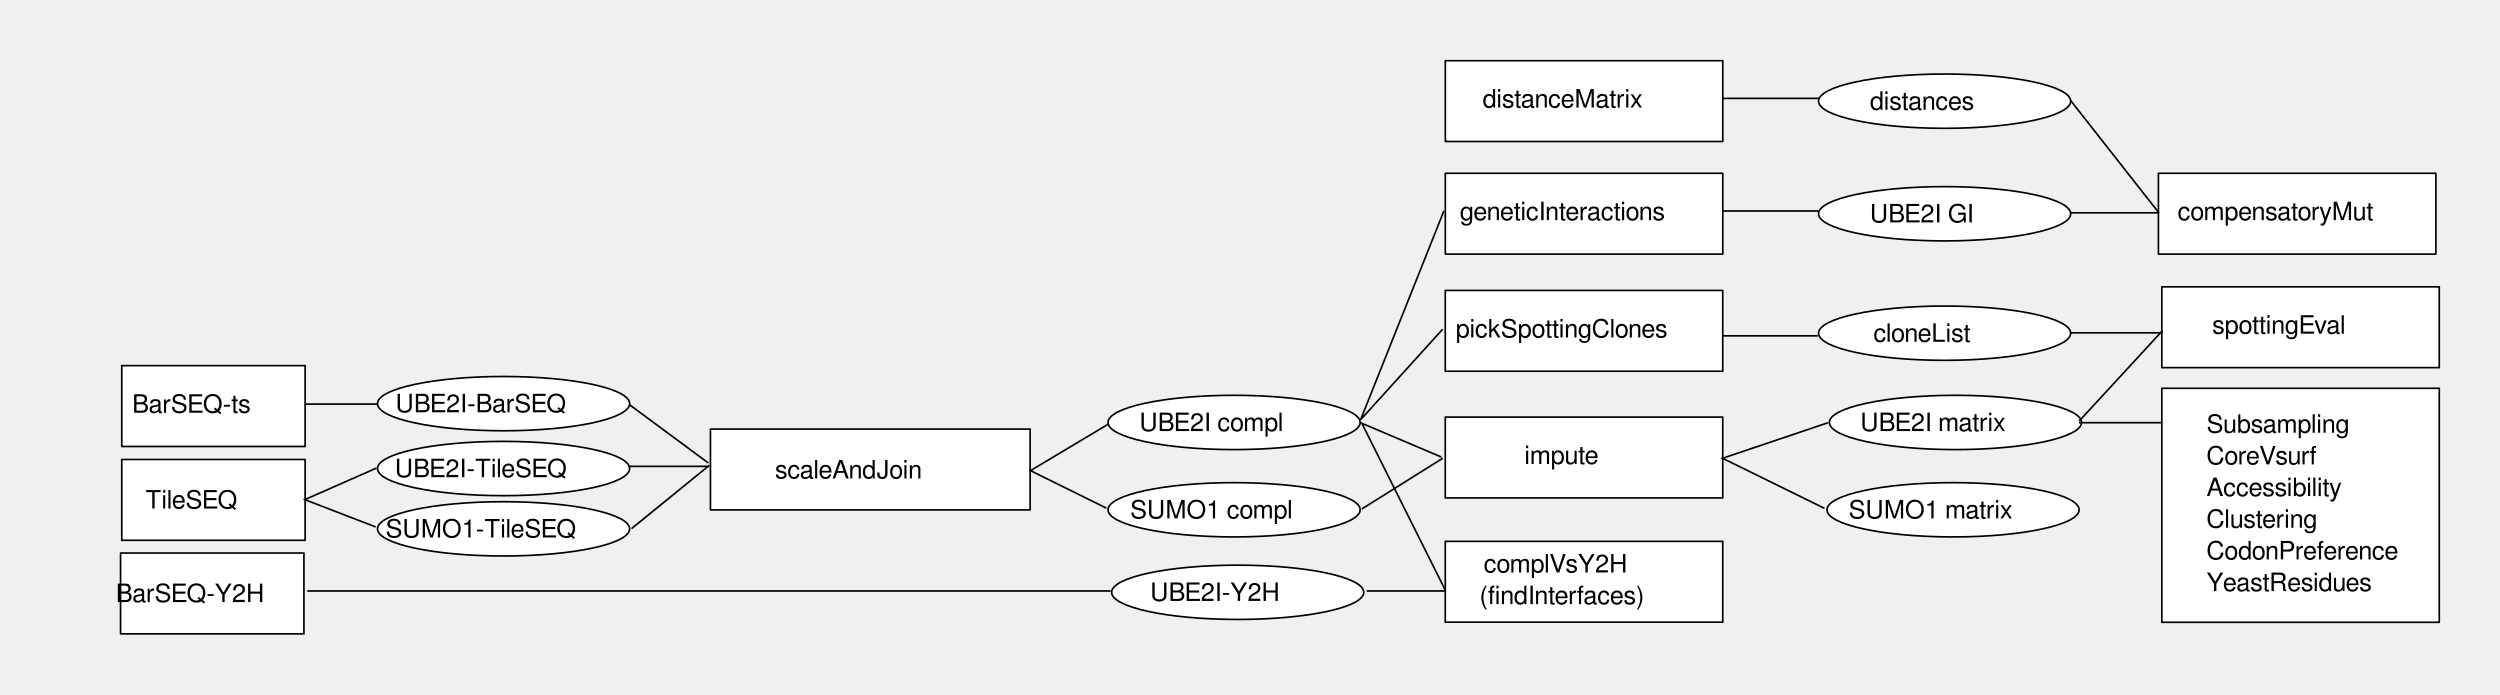
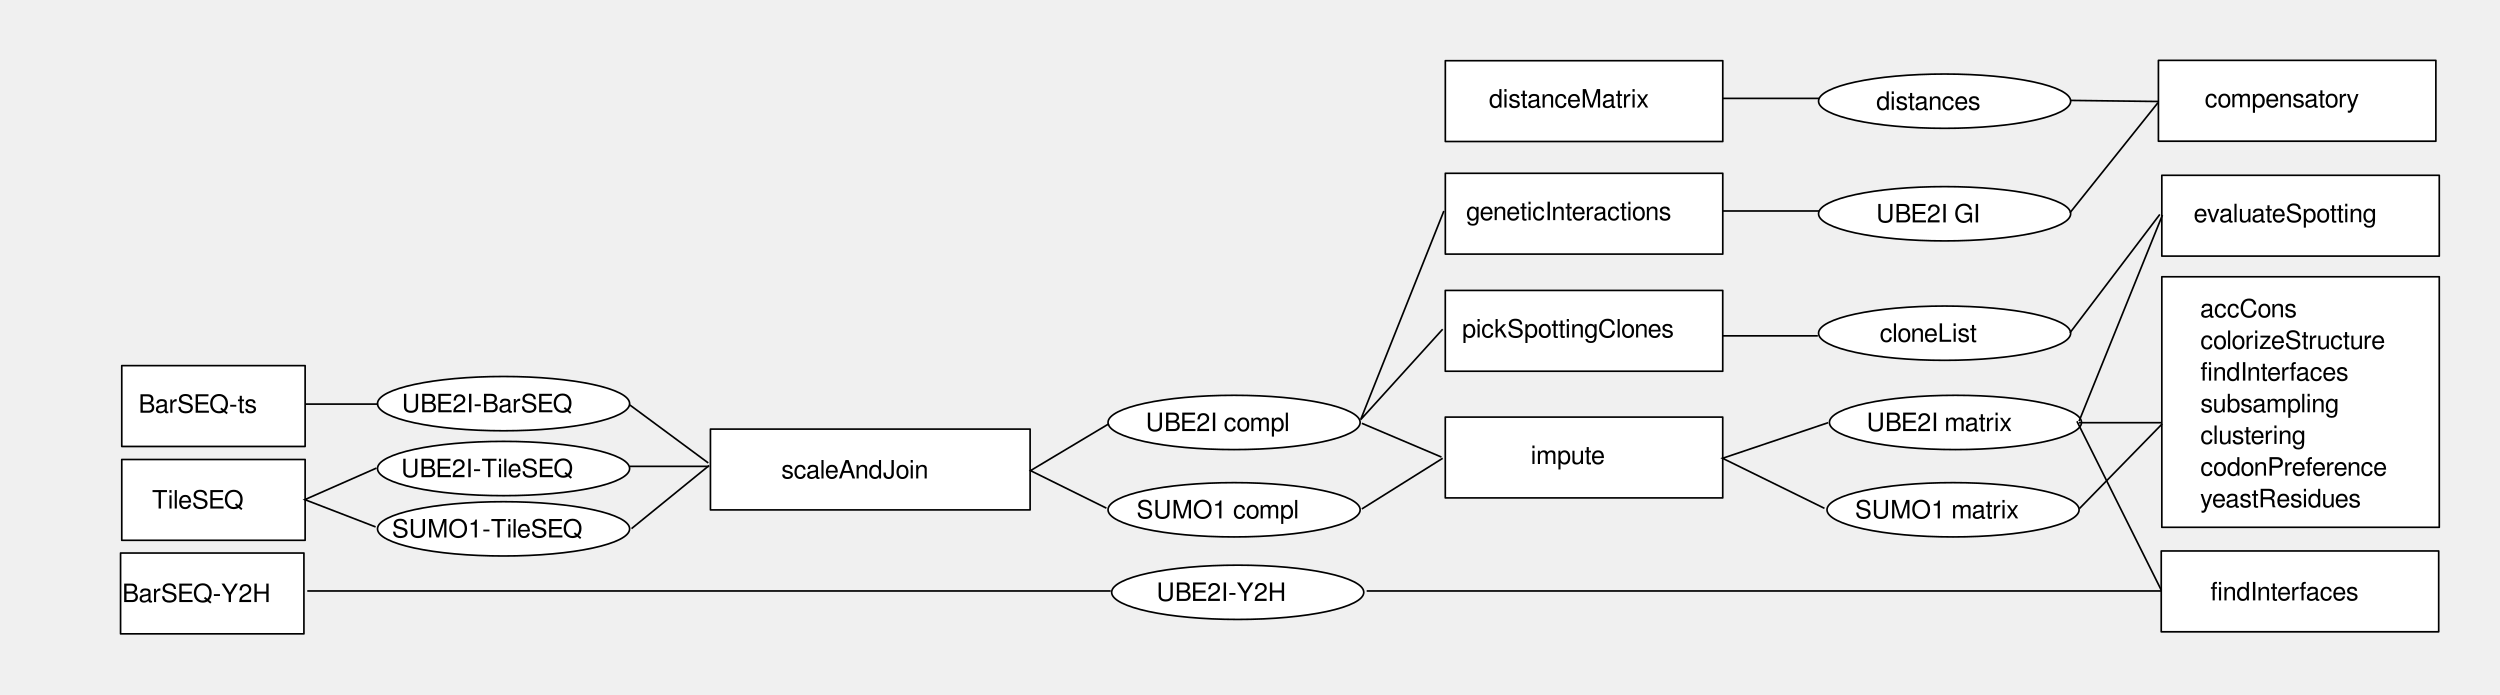
<svg xmlns="http://www.w3.org/2000/svg" version="1.1" id="svg2" viewBox="0 0 1480.279 411.246" height="11.606cm" width="41.777cm">
  <defs id="defs4" />
-   <g transform="translate(21.36614,-246.7161)" id="layer1">
-     <path id="path4335" d="m 14.067,313.386 0,0" style="fill:none;fill-rule:evenodd;stroke:#000000;stroke-width:1px;stroke-linecap:butt;stroke-linejoin:miter;stroke-opacity:1" />
-     <g transform="translate(0,399.4286)" id="g4282">
-       <rect style="opacity:1;fill:#ffffff;fill-opacity:1;stroke:#000000;stroke-width:1;stroke-linecap:round;stroke-linejoin:round;stroke-miterlimit:4;stroke-dasharray:none;stroke-dashoffset:0;stroke-opacity:1" id="rect4152" width="108.571" height="47.857" x="50.714" y="63.791" />
-       <text xml:space="preserve" style="font-style:normal;font-variant:normal;font-weight:normal;font-stretch:normal;font-size:15px;line-height:125%;font-family:FreeSans;-inkscape-font-specification:'FreeSans, Normal';text-align:center;letter-spacing:0px;word-spacing:0px;writing-mode:lr-tb;text-anchor:middle;fill:#000000;fill-opacity:1;stroke:none;stroke-width:1px;stroke-linecap:butt;stroke-linejoin:miter;stroke-opacity:1" x="105.037" y="91.687" id="text4136">
-         <tspan x="105.037" y="91.687" id="tspan4148">BarSEQ-ts</tspan>
-       </text>
-     </g>
-     <g transform="translate(0,381.4286)" id="g4293">
-       <rect y="137.362" x="50.714" height="47.857" width="108.571" id="rect4160" style="opacity:1;fill:#ffffff;fill-opacity:1;stroke:#000000;stroke-width:1;stroke-linecap:round;stroke-linejoin:round;stroke-miterlimit:4;stroke-dasharray:none;stroke-dashoffset:0;stroke-opacity:1" />
-       <text xml:space="preserve" style="font-style:normal;font-variant:normal;font-weight:normal;font-stretch:normal;font-size:15px;line-height:125%;font-family:FreeSans;-inkscape-font-specification:'FreeSans, Normal';text-align:center;letter-spacing:0px;word-spacing:0px;writing-mode:lr-tb;text-anchor:middle;fill:#000000;fill-opacity:1;stroke:none;stroke-width:1px;stroke-linecap:butt;stroke-linejoin:miter;stroke-opacity:1" x="105.069" y="166.406" id="text4140">
-         <tspan x="105.069" y="166.406" id="tspan4150">TileSEQ</tspan>
-       </text>
-     </g>
-     <g transform="translate(0,365.4286)" id="g4299">
-       <rect style="opacity:1;fill:#ffffff;fill-opacity:1;stroke:#000000;stroke-width:1;stroke-linecap:round;stroke-linejoin:round;stroke-miterlimit:4;stroke-dasharray:none;stroke-dashoffset:0;stroke-opacity:1" id="rect4162" width="108.571" height="47.857" x="50" y="208.743" />
-       <text xml:space="preserve" style="font-style:normal;font-variant:normal;font-weight:normal;font-stretch:normal;font-size:15px;line-height:125%;font-family:FreeSans;-inkscape-font-specification:'FreeSans, Normal';text-align:center;letter-spacing:0px;word-spacing:0px;writing-mode:lr-tb;text-anchor:middle;fill:#000000;fill-opacity:1;stroke:none;stroke-width:1px;stroke-linecap:butt;stroke-linejoin:miter;stroke-opacity:1" x="104.283" y="237.787" id="text4144">
-         <tspan id="tspan4217" x="104.283" y="237.787">BarSEQ-Y2H</tspan>
-       </text>
-     </g>
-     <g transform="translate(17.14286,364.1429)" id="g4320">
-       <rect style="opacity:1;fill:#ffffff;fill-opacity:1;stroke:#000000;stroke-width:1;stroke-linecap:round;stroke-linejoin:round;stroke-miterlimit:4;stroke-dasharray:none;stroke-dashoffset:0;stroke-opacity:1" id="rect4189" width="189.286" height="47.857" x="382.143" y="136.648" />
-       <text id="text4183" y="165.871" x="476.982" style="font-style:normal;font-variant:normal;font-weight:normal;font-stretch:normal;font-size:15px;line-height:125%;font-family:FreeSans;-inkscape-font-specification:'FreeSans, Normal';text-align:center;letter-spacing:0px;word-spacing:0px;writing-mode:lr-tb;text-anchor:middle;fill:#000000;fill-opacity:1;stroke:none;stroke-width:1px;stroke-linecap:butt;stroke-linejoin:miter;stroke-opacity:1" xml:space="preserve">
-         <tspan id="tspan4269" y="165.871" x="476.982">scaleAndJoin</tspan>
-       </text>
-     </g>
-     <g transform="translate(0,399.4286)" id="g4288">
-       <ellipse style="opacity:1;fill:#ffffff;fill-opacity:1;stroke:#000000;stroke-width:1;stroke-linecap:round;stroke-linejoin:round;stroke-miterlimit:4;stroke-dasharray:none;stroke-dashoffset:0;stroke-opacity:1" id="path4197" cx="276.786" cy="86.291" rx="74.643" ry="16.071" />
-       <text xml:space="preserve" style="font-style:normal;font-variant:normal;font-weight:normal;font-stretch:normal;font-size:15px;line-height:125%;font-family:FreeSans;-inkscape-font-specification:'FreeSans, Normal';text-align:center;letter-spacing:0px;word-spacing:0px;writing-mode:lr-tb;text-anchor:middle;fill:#000000;fill-opacity:1;stroke:none;stroke-width:1px;stroke-linecap:butt;stroke-linejoin:miter;stroke-opacity:1" x="276.48" y="91.406" id="text4193">
-         <tspan id="tspan4195" x="276.48" y="91.406">UBE2I-BarSEQ</tspan>
-       </text>
-     </g>
-     <g transform="translate(0,381.4286)" id="g4315">
-       <ellipse style="opacity:1;fill:#ffffff;fill-opacity:1;stroke:#000000;stroke-width:1;stroke-linecap:round;stroke-linejoin:round;stroke-miterlimit:4;stroke-dasharray:none;stroke-dashoffset:0;stroke-opacity:1" id="ellipse4209" cx="276.786" cy="178.434" rx="74.643" ry="16.071" />
-       <text xml:space="preserve" style="font-style:normal;font-variant:normal;font-weight:normal;font-stretch:normal;font-size:15px;line-height:125%;font-family:FreeSans;-inkscape-font-specification:'FreeSans, Normal';text-align:center;letter-spacing:0px;word-spacing:0px;writing-mode:lr-tb;text-anchor:middle;fill:#000000;fill-opacity:1;stroke:none;stroke-width:1px;stroke-linecap:butt;stroke-linejoin:miter;stroke-opacity:1" x="276.48" y="183.549" id="text4205">
-         <tspan id="tspan4207" x="276.48" y="183.549">SUMO1-TileSEQ</tspan>
-       </text>
-     </g>
-     <g transform="translate(0,381.4286)" id="g4310">
-       <ellipse ry="16.071" rx="74.643" cy="142.719" cx="276.786" id="ellipse4203" style="opacity:1;fill:#ffffff;fill-opacity:1;stroke:#000000;stroke-width:1;stroke-linecap:round;stroke-linejoin:round;stroke-miterlimit:4;stroke-dasharray:none;stroke-dashoffset:0;stroke-opacity:1" />
-       <text id="text4199" y="147.834" x="276.48" style="font-style:normal;font-variant:normal;font-weight:normal;font-stretch:normal;font-size:15px;line-height:125%;font-family:FreeSans;-inkscape-font-specification:'FreeSans, Normal';text-align:center;letter-spacing:0px;word-spacing:0px;writing-mode:lr-tb;text-anchor:middle;fill:#000000;fill-opacity:1;stroke:none;stroke-width:1px;stroke-linecap:butt;stroke-linejoin:miter;stroke-opacity:1" xml:space="preserve">
-         <tspan y="147.834" x="276.48" id="tspan4201">UBE2I-TileSEQ</tspan>
-       </text>
-     </g>
-     <g transform="translate(79.71284,102.8571)" id="g4431">
-       <rect y="315.833" x="754.695" height="47.857" width="164.286" id="rect4380" style="opacity:1;fill:#ffffff;fill-opacity:1;stroke:#000000;stroke-width:1;stroke-linecap:round;stroke-linejoin:round;stroke-miterlimit:4;stroke-dasharray:none;stroke-dashoffset:0;stroke-opacity:1" />
-       <text xml:space="preserve" style="font-style:normal;font-variant:normal;font-weight:normal;font-stretch:normal;font-size:15px;line-height:125%;font-family:FreeSans;-inkscape-font-specification:'FreeSans, Normal';text-align:center;letter-spacing:0px;word-spacing:0px;writing-mode:lr-tb;text-anchor:middle;fill:#000000;fill-opacity:1;stroke:none;stroke-width:1px;stroke-linecap:butt;stroke-linejoin:miter;stroke-opacity:1" x="836.637" y="343.685" id="text4382">
-         <tspan id="tspan4386" x="836.637" y="343.685">pickSpottingClones</tspan>
-       </text>
-     </g>
-     <g transform="translate(79.71284,102.8571)" id="g4437">
-       <rect style="opacity:1;fill:#ffffff;fill-opacity:1;stroke:#000000;stroke-width:1;stroke-linecap:round;stroke-linejoin:round;stroke-miterlimit:4;stroke-dasharray:none;stroke-dashoffset:0;stroke-opacity:1" id="rect4388" width="164.286" height="47.857" x="754.695" y="390.833" />
-       <text id="text4390" y="418.595" x="836.57" style="font-style:normal;font-variant:normal;font-weight:normal;font-stretch:normal;font-size:15px;line-height:125%;font-family:FreeSans;-inkscape-font-specification:'FreeSans, Normal';text-align:center;letter-spacing:0px;word-spacing:0px;writing-mode:lr-tb;text-anchor:middle;fill:#000000;fill-opacity:1;stroke:none;stroke-width:1px;stroke-linecap:butt;stroke-linejoin:miter;stroke-opacity:1" xml:space="preserve">
-         <tspan y="418.595" x="836.57" id="tspan4394">impute</tspan>
-       </text>
-     </g>
-     <g transform="translate(79.71284,102.8571)" id="g4442">
-       <rect y="464.405" x="754.695" height="47.857" width="164.286" id="rect4398" style="opacity:1;fill:#ffffff;fill-opacity:1;stroke:#000000;stroke-width:1;stroke-linecap:round;stroke-linejoin:round;stroke-miterlimit:4;stroke-dasharray:none;stroke-dashoffset:0;stroke-opacity:1" />
-       <text xml:space="preserve" style="font-style:normal;font-variant:normal;font-weight:normal;font-stretch:normal;font-size:15px;line-height:125%;font-family:FreeSans;-inkscape-font-specification:'FreeSans, Normal';text-align:center;letter-spacing:0px;word-spacing:0px;writing-mode:lr-tb;text-anchor:middle;fill:#000000;fill-opacity:1;stroke:none;stroke-width:1px;stroke-linecap:butt;stroke-linejoin:miter;stroke-opacity:1" x="836.876" y="482.836" id="text4400">
-         <tspan id="tspan4402" x="836.876" y="482.836">complVsY2H</tspan>
-         <tspan id="tspan4404" x="836.876" y="501.586">(findInterfaces)</tspan>
-       </text>
-     </g>
-     <g transform="translate(432.57,354.1429)" id="g4347">
-       <ellipse style="opacity:1;fill:#ffffff;fill-opacity:1;stroke:#000000;stroke-width:1;stroke-linecap:round;stroke-linejoin:round;stroke-miterlimit:4;stroke-dasharray:none;stroke-dashoffset:0;stroke-opacity:1" id="ellipse4349" cx="276.786" cy="142.719" rx="74.643" ry="16.071" />
-       <text xml:space="preserve" style="font-style:normal;font-variant:normal;font-weight:normal;font-stretch:normal;font-size:15px;line-height:125%;font-family:FreeSans;-inkscape-font-specification:'FreeSans, Normal';text-align:center;letter-spacing:0px;word-spacing:0px;writing-mode:lr-tb;text-anchor:middle;fill:#000000;fill-opacity:1;stroke:none;stroke-width:1px;stroke-linecap:butt;stroke-linejoin:miter;stroke-opacity:1" x="276.48" y="147.834" id="text4351">
-         <tspan id="tspan4353" x="276.48" y="147.834">UBE2I compl</tspan>
-       </text>
-     </g>
-     <g transform="translate(432.57,370.1429)" id="g4339">
-       <ellipse ry="16.071" rx="74.643" cy="178.434" cx="276.786" id="ellipse4341" style="opacity:1;fill:#ffffff;fill-opacity:1;stroke:#000000;stroke-width:1;stroke-linecap:round;stroke-linejoin:round;stroke-miterlimit:4;stroke-dasharray:none;stroke-dashoffset:0;stroke-opacity:1" />
-       <text id="text4343" y="183.549" x="276.48" style="font-style:normal;font-variant:normal;font-weight:normal;font-stretch:normal;font-size:15px;line-height:125%;font-family:FreeSans;-inkscape-font-specification:'FreeSans, Normal';text-align:center;letter-spacing:0px;word-spacing:0px;writing-mode:lr-tb;text-anchor:middle;fill:#000000;fill-opacity:1;stroke:none;stroke-width:1px;stroke-linecap:butt;stroke-linejoin:miter;stroke-opacity:1" xml:space="preserve">
-         <tspan y="183.549" x="276.48" id="tspan4345">SUMO1 compl</tspan>
-       </text>
-     </g>
-     <g transform="translate(434.7128,365.4286)" id="g4305">
-       <ellipse ry="16.071" rx="74.643" cy="232.005" cx="276.786" id="ellipse4215" style="opacity:1;fill:#ffffff;fill-opacity:1;stroke:#000000;stroke-width:1;stroke-linecap:round;stroke-linejoin:round;stroke-miterlimit:4;stroke-dasharray:none;stroke-dashoffset:0;stroke-opacity:1" />
-       <text id="text4211" y="237.12" x="276.48" style="font-style:normal;font-variant:normal;font-weight:normal;font-stretch:normal;font-size:15px;line-height:125%;font-family:FreeSans;-inkscape-font-specification:'FreeSans, Normal';text-align:center;letter-spacing:0px;word-spacing:0px;writing-mode:lr-tb;text-anchor:middle;fill:#000000;fill-opacity:1;stroke:none;stroke-width:1px;stroke-linecap:butt;stroke-linejoin:miter;stroke-opacity:1" xml:space="preserve">
-         <tspan y="237.12" x="276.48" id="tspan4213">UBE2I-Y2H</tspan>
-       </text>
-     </g>
-     <g id="g4458" transform="translate(853.2843,301.2857)">
-       <ellipse ry="16.071" rx="74.643" cy="142.719" cx="276.786" id="ellipse4460" style="opacity:1;fill:#ffffff;fill-opacity:1;stroke:#000000;stroke-width:1;stroke-linecap:round;stroke-linejoin:round;stroke-miterlimit:4;stroke-dasharray:none;stroke-dashoffset:0;stroke-opacity:1" />
-       <text id="text4462" y="147.834" x="276.48" style="font-style:normal;font-variant:normal;font-weight:normal;font-stretch:normal;font-size:15px;line-height:125%;font-family:FreeSans;-inkscape-font-specification:'FreeSans, Normal';text-align:center;letter-spacing:0px;word-spacing:0px;writing-mode:lr-tb;text-anchor:middle;fill:#000000;fill-opacity:1;stroke:none;stroke-width:1px;stroke-linecap:butt;stroke-linejoin:miter;stroke-opacity:1" xml:space="preserve">
-         <tspan y="147.834" x="276.48" id="tspan4464">cloneList</tspan>
-       </text>
-     </g>
-     <g transform="translate(503.9986,100.7143)" id="g4466">
-       <rect style="opacity:1;fill:#ffffff;fill-opacity:1;stroke:#000000;stroke-width:1;stroke-linecap:round;stroke-linejoin:round;stroke-miterlimit:4;stroke-dasharray:none;stroke-dashoffset:0;stroke-opacity:1" id="rect4468" width="164.286" height="47.857" x="754.695" y="315.833" />
-       <text id="text4470" y="343.595" x="837.115" style="font-style:normal;font-variant:normal;font-weight:normal;font-stretch:normal;font-size:15px;line-height:125%;font-family:FreeSans;-inkscape-font-specification:'FreeSans, Normal';text-align:center;letter-spacing:0px;word-spacing:0px;writing-mode:lr-tb;text-anchor:middle;fill:#000000;fill-opacity:1;stroke:none;stroke-width:1px;stroke-linecap:butt;stroke-linejoin:miter;stroke-opacity:1" xml:space="preserve">
-         <tspan y="343.595" x="837.115" id="tspan4474">spottingEval</tspan>
-       </text>
-     </g>
-     <g id="g4478" transform="translate(859.7128,354.1429)">
-       <ellipse ry="16.071" rx="74.643" cy="142.719" cx="276.786" id="ellipse4480" style="opacity:1;fill:#ffffff;fill-opacity:1;stroke:#000000;stroke-width:1;stroke-linecap:round;stroke-linejoin:round;stroke-miterlimit:4;stroke-dasharray:none;stroke-dashoffset:0;stroke-opacity:1" />
-       <text id="text4482" y="147.834" x="276.48" style="font-style:normal;font-variant:normal;font-weight:normal;font-stretch:normal;font-size:15px;line-height:125%;font-family:FreeSans;-inkscape-font-specification:'FreeSans, Normal';text-align:center;letter-spacing:0px;word-spacing:0px;writing-mode:lr-tb;text-anchor:middle;fill:#000000;fill-opacity:1;stroke:none;stroke-width:1px;stroke-linecap:butt;stroke-linejoin:miter;stroke-opacity:1" xml:space="preserve">
-         <tspan y="147.834" x="276.48" id="tspan4484">UBE2I matrix</tspan>
-       </text>
-     </g>
-     <g id="g4486" transform="translate(858.2843,370.1429)">
-       <ellipse style="opacity:1;fill:#ffffff;fill-opacity:1;stroke:#000000;stroke-width:1;stroke-linecap:round;stroke-linejoin:round;stroke-miterlimit:4;stroke-dasharray:none;stroke-dashoffset:0;stroke-opacity:1" id="ellipse4488" cx="276.786" cy="178.434" rx="74.643" ry="16.071" />
-       <text xml:space="preserve" style="font-style:normal;font-variant:normal;font-weight:normal;font-stretch:normal;font-size:15px;line-height:125%;font-family:FreeSans;-inkscape-font-specification:'FreeSans, Normal';text-align:center;letter-spacing:0px;word-spacing:0px;writing-mode:lr-tb;text-anchor:middle;fill:#000000;fill-opacity:1;stroke:none;stroke-width:1px;stroke-linecap:butt;stroke-linejoin:miter;stroke-opacity:1" x="276.48" y="183.549" id="text4490">
-         <tspan id="tspan4492" x="276.48" y="183.549">SUMO1 matrix</tspan>
-       </text>
-     </g>
-     <g id="g4494" transform="translate(79.73448,33.48583)">
-       <rect y="315.833" x="754.695" height="47.857" width="164.286" id="rect4496" style="opacity:1;fill:#ffffff;fill-opacity:1;stroke:#000000;stroke-width:1;stroke-linecap:round;stroke-linejoin:round;stroke-miterlimit:4;stroke-dasharray:none;stroke-dashoffset:0;stroke-opacity:1" />
-       <text xml:space="preserve" style="font-style:normal;font-variant:normal;font-weight:normal;font-stretch:normal;font-size:15px;line-height:125%;font-family:FreeSans;-inkscape-font-specification:'FreeSans, Normal';text-align:center;letter-spacing:0px;word-spacing:0px;writing-mode:lr-tb;text-anchor:middle;fill:#000000;fill-opacity:1;stroke:none;stroke-width:1px;stroke-linecap:butt;stroke-linejoin:miter;stroke-opacity:1" x="837.115" y="343.595" id="text4498">
-         <tspan id="tspan4500" x="837.115" y="343.595">geneticInteractions</tspan>
-       </text>
-     </g>
-     <g transform="translate(503.9986,160.7984)" id="g4502">
-       <rect style="opacity:1;fill:#ffffff;fill-opacity:1;stroke:#000000;stroke-width:1;stroke-linecap:round;stroke-linejoin:round;stroke-miterlimit:4;stroke-dasharray:none;stroke-dashoffset:0;stroke-opacity:1" id="rect4504" width="164.286" height="138.571" x="754.695" y="315.833" />
-       <text id="text4506" y="342.167" x="781.165" style="font-style:normal;font-variant:normal;font-weight:normal;font-stretch:normal;font-size:15px;line-height:125%;font-family:FreeSans;-inkscape-font-specification:'FreeSans, Normal';text-align:center;letter-spacing:0px;word-spacing:0px;writing-mode:lr-tb;text-anchor:middle;fill:#000000;fill-opacity:1;stroke:none;stroke-width:1px;stroke-linecap:butt;stroke-linejoin:miter;stroke-opacity:1" xml:space="preserve">
-         <tspan style="text-align:start;text-anchor:start" y="342.167" x="781.165" id="tspan4508">Subsampling</tspan>
-         <tspan id="tspan4510" style="text-align:start;text-anchor:start" y="360.917" x="781.165">CoreVsurf</tspan>
-         <tspan id="tspan4512" style="text-align:start;text-anchor:start" y="379.667" x="781.165">Accessibility</tspan>
-         <tspan id="tspan4514" style="text-align:start;text-anchor:start" y="398.417" x="781.165">Clustering</tspan>
-         <tspan id="tspan4516" style="text-align:start;text-anchor:start" y="417.167" x="781.165">CodonPreference</tspan>
-         <tspan id="tspan4518" style="text-align:start;text-anchor:start" y="435.917" x="781.165">YeastResidues</tspan>
-       </text>
-     </g>
-     <g transform="translate(853.2843,230.575)" id="g4241">
-       <ellipse style="opacity:1;fill:#ffffff;fill-opacity:1;stroke:#000000;stroke-width:1;stroke-linecap:round;stroke-linejoin:round;stroke-miterlimit:4;stroke-dasharray:none;stroke-dashoffset:0;stroke-opacity:1" id="ellipse4243" cx="276.786" cy="142.719" rx="74.643" ry="16.071" />
-       <text xml:space="preserve" style="font-style:normal;font-variant:normal;font-weight:normal;font-stretch:normal;font-size:15px;line-height:125%;font-family:FreeSans;-inkscape-font-specification:'FreeSans, Normal';text-align:center;letter-spacing:0px;word-spacing:0px;writing-mode:lr-tb;text-anchor:middle;fill:#000000;fill-opacity:1;stroke:none;stroke-width:1px;stroke-linecap:butt;stroke-linejoin:miter;stroke-opacity:1" x="276.48" y="147.834" id="text4245">
-         <tspan id="tspan4247" x="276.48" y="147.834">UBE2I GI</tspan>
-       </text>
-     </g>
-     <g transform="translate(501.9782,33.48583)" id="g4249">
-       <rect style="opacity:1;fill:#ffffff;fill-opacity:1;stroke:#000000;stroke-width:1;stroke-linecap:round;stroke-linejoin:round;stroke-miterlimit:4;stroke-dasharray:none;stroke-dashoffset:0;stroke-opacity:1" id="rect4251" width="164.286" height="47.857" x="754.695" y="315.833" />
-       <text id="text4253" y="343.595" x="837.115" style="font-style:normal;font-variant:normal;font-weight:normal;font-stretch:normal;font-size:15px;line-height:125%;font-family:FreeSans;-inkscape-font-specification:'FreeSans, Normal';text-align:center;letter-spacing:0px;word-spacing:0px;writing-mode:lr-tb;text-anchor:middle;fill:#000000;fill-opacity:1;stroke:none;stroke-width:1px;stroke-linecap:butt;stroke-linejoin:miter;stroke-opacity:1" xml:space="preserve">
-         <tspan y="343.595" x="837.115" id="tspan4255">compensatoryMut</tspan>
-       </text>
-     </g>
-     <path id="path4257" d="m 159.604,485.993 42.931,0" style="fill:none;fill-rule:evenodd;stroke:#000000;stroke-width:1px;stroke-linecap:butt;stroke-linejoin:miter;stroke-opacity:1" />
-     <path id="path4259" d="m 201.525,523.874 -42.426,18.688 41.921,16.162" style="fill:none;fill-rule:evenodd;stroke:#000000;stroke-width:1px;stroke-linecap:butt;stroke-linejoin:miter;stroke-opacity:1" />
-     <path id="path4265" d="m 352.543,559.734 45.962,-37.376" style="fill:none;fill-rule:evenodd;stroke:#000000;stroke-width:1px;stroke-linecap:butt;stroke-linejoin:miter;stroke-opacity:1" />
-     <path id="path4267" d="m 635.267,497.61 -46.467,27.779 44.952,22.223" style="fill:none;fill-rule:evenodd;stroke:#000000;stroke-width:1px;stroke-linecap:butt;stroke-linejoin:miter;stroke-opacity:1" />
-     <path id="path4271" d="m 351.533,486.498 46.467,34.345" style="fill:none;fill-rule:evenodd;stroke:#000000;stroke-width:1px;stroke-linecap:butt;stroke-linejoin:miter;stroke-opacity:1" />
-     <path id="path4273" d="m 351.533,522.864 46.972,0" style="fill:none;fill-rule:evenodd;stroke:#000000;stroke-width:1px;stroke-linecap:butt;stroke-linejoin:miter;stroke-opacity:1" />
-     <path id="path4275" d="m 787.857,596.648 46.429,0" style="fill:none;fill-rule:evenodd;stroke:#000000;stroke-width:1px;stroke-linecap:butt;stroke-linejoin:miter;stroke-opacity:1" />
-     <path id="path4277" d="M 834.286,595.934 785,497.362 l 47.143,20" style="fill:none;fill-rule:evenodd;stroke:#000000;stroke-width:1px;stroke-linecap:butt;stroke-linejoin:miter;stroke-opacity:1" />
-     <path id="path4279" d="m 785,548.076 47.857,-30" style="fill:none;fill-rule:evenodd;stroke:#000000;stroke-width:1px;stroke-linecap:butt;stroke-linejoin:miter;stroke-opacity:1" />
-     <path id="path4281" d="m 832.857,441.648 -48.571,53.571 49.286,-123.571" style="fill:none;fill-rule:evenodd;stroke:#000000;stroke-width:1px;stroke-linecap:butt;stroke-linejoin:miter;stroke-opacity:1" />
-     <path id="path4283" d="m 998.571,371.648 57.143,0" style="fill:none;fill-rule:evenodd;stroke:#000000;stroke-width:1px;stroke-linecap:butt;stroke-linejoin:miter;stroke-opacity:1" />
-     <path id="path4285" d="m 1204.286,372.719 52.143,0" style="fill:none;fill-rule:evenodd;stroke:#000000;stroke-width:1px;stroke-linecap:butt;stroke-linejoin:miter;stroke-opacity:1" />
-     <path id="path4287" d="m 998.571,445.576 56.429,0" style="fill:none;fill-rule:evenodd;stroke:#000000;stroke-width:1px;stroke-linecap:butt;stroke-linejoin:miter;stroke-opacity:1" />
-     <path id="path4289" d="m 1204.286,443.791 53.214,0" style="fill:none;fill-rule:evenodd;stroke:#000000;stroke-width:1px;stroke-linecap:butt;stroke-linejoin:miter;stroke-opacity:1" />
-     <path id="path4291" d="m 1061.071,497.005 -62.5,21.071 60.357,29.643" style="fill:none;fill-rule:evenodd;stroke:#000000;stroke-width:1px;stroke-linecap:butt;stroke-linejoin:miter;stroke-opacity:1" />
-     <path id="path4293" d="m 1209.643,497.005 48.571,0" style="fill:none;fill-rule:evenodd;stroke:#000000;stroke-width:1px;stroke-linecap:butt;stroke-linejoin:miter;stroke-opacity:1" />
-     <path style="fill:none;fill-rule:evenodd;stroke:#000000;stroke-width:1px;stroke-linecap:butt;stroke-linejoin:miter;stroke-opacity:1" d="m 160.552,596.648 475.743,0" id="path5152" />
-     <path style="fill:none;fill-rule:evenodd;stroke:#000000;stroke-width:1px;stroke-linecap:butt;stroke-linejoin:miter;stroke-opacity:1" d="m 1209.693,496.084 49.358,-53.538" id="path5156" />
-     <g transform="translate(79.73448,-33.18424)" id="g5158">
-       <rect style="opacity:1;fill:#ffffff;fill-opacity:1;stroke:#000000;stroke-width:1;stroke-linecap:round;stroke-linejoin:round;stroke-miterlimit:4;stroke-dasharray:none;stroke-dashoffset:0;stroke-opacity:1" id="rect5160" width="164.286" height="47.857" x="754.695" y="315.833" />
-       <text id="text5162" y="343.595" x="837.115" style="font-style:normal;font-variant:normal;font-weight:normal;font-stretch:normal;font-size:15px;line-height:125%;font-family:FreeSans;-inkscape-font-specification:'FreeSans, Normal';text-align:center;letter-spacing:0px;word-spacing:0px;writing-mode:lr-tb;text-anchor:middle;fill:#000000;fill-opacity:1;stroke:none;stroke-width:1px;stroke-linecap:butt;stroke-linejoin:miter;stroke-opacity:1" xml:space="preserve">
-         <tspan y="343.595" x="837.115" id="tspan5164">distanceMatrix</tspan>
-       </text>
-     </g>
-     <g id="g5166" transform="translate(853.2843,163.905)">
-       <ellipse ry="16.071" rx="74.643" cy="142.719" cx="276.786" id="ellipse5168" style="opacity:1;fill:#ffffff;fill-opacity:1;stroke:#000000;stroke-width:1;stroke-linecap:round;stroke-linejoin:round;stroke-miterlimit:4;stroke-dasharray:none;stroke-dashoffset:0;stroke-opacity:1" />
-       <text id="text5170" y="147.834" x="276.48" style="font-style:normal;font-variant:normal;font-weight:normal;font-stretch:normal;font-size:15px;line-height:125%;font-family:FreeSans;-inkscape-font-specification:'FreeSans, Normal';text-align:center;letter-spacing:0px;word-spacing:0px;writing-mode:lr-tb;text-anchor:middle;fill:#000000;fill-opacity:1;stroke:none;stroke-width:1px;stroke-linecap:butt;stroke-linejoin:miter;stroke-opacity:1" xml:space="preserve">
-         <tspan y="147.834" x="276.48" id="tspan5172">distances</tspan>
-       </text>
-     </g>
-     <path style="fill:none;fill-rule:evenodd;stroke:#000000;stroke-width:1px;stroke-linecap:butt;stroke-linejoin:miter;stroke-opacity:1" d="m 998.571,304.978 57.143,0" id="path5174" />
-     <path id="path5176" d="m 1204.642,306.175 52.388,66.67" style="fill:none;fill-rule:evenodd;stroke:#000000;stroke-width:1px;stroke-linecap:butt;stroke-linejoin:miter;stroke-opacity:1" />
+   <path style="fill:none;fill-rule:evenodd;stroke:#000000;stroke-width:1px;stroke-linecap:butt;stroke-linejoin:miter;stroke-opacity:1" d="m 35.433,66.67 0,0" id="path4335" />
+   <g id="g4282" transform="translate(21.36614,152.7124)">
+     <rect y="63.791" x="50.714" height="47.857" width="108.571" id="rect4152" style="opacity:1;fill:#ffffff;fill-opacity:1;stroke:#000000;stroke-width:1;stroke-linecap:round;stroke-linejoin:round;stroke-miterlimit:4;stroke-dasharray:none;stroke-dashoffset:0;stroke-opacity:1" />
+     <text id="text4136" y="91.687" x="105.037" style="font-style:normal;font-variant:normal;font-weight:normal;font-stretch:normal;font-size:15px;line-height:125%;font-family:FreeSans;-inkscape-font-specification:'FreeSans, Normal';text-align:center;letter-spacing:0px;word-spacing:0px;writing-mode:lr-tb;text-anchor:middle;fill:#000000;fill-opacity:1;stroke:none;stroke-width:1px;stroke-linecap:butt;stroke-linejoin:miter;stroke-opacity:1" xml:space="preserve">
+       <tspan id="tspan4148" y="91.687" x="105.037">BarSEQ-ts</tspan>
+     </text>
  </g>
+   <g id="g4293" transform="translate(21.36614,134.7124)">
+     <rect style="opacity:1;fill:#ffffff;fill-opacity:1;stroke:#000000;stroke-width:1;stroke-linecap:round;stroke-linejoin:round;stroke-miterlimit:4;stroke-dasharray:none;stroke-dashoffset:0;stroke-opacity:1" id="rect4160" width="108.571" height="47.857" x="50.714" y="137.362" />
+     <text id="text4140" y="166.406" x="105.069" style="font-style:normal;font-variant:normal;font-weight:normal;font-stretch:normal;font-size:15px;line-height:125%;font-family:FreeSans;-inkscape-font-specification:'FreeSans, Normal';text-align:center;letter-spacing:0px;word-spacing:0px;writing-mode:lr-tb;text-anchor:middle;fill:#000000;fill-opacity:1;stroke:none;stroke-width:1px;stroke-linecap:butt;stroke-linejoin:miter;stroke-opacity:1" xml:space="preserve">
+       <tspan id="tspan4150" y="166.406" x="105.069">TileSEQ</tspan>
+     </text>
+   </g>
+   <g id="g4299" transform="translate(21.36614,118.7125)">
+     <rect y="208.743" x="50" height="47.857" width="108.571" id="rect4162" style="opacity:1;fill:#ffffff;fill-opacity:1;stroke:#000000;stroke-width:1;stroke-linecap:round;stroke-linejoin:round;stroke-miterlimit:4;stroke-dasharray:none;stroke-dashoffset:0;stroke-opacity:1" />
+     <text id="text4144" y="237.787" x="104.283" style="font-style:normal;font-variant:normal;font-weight:normal;font-stretch:normal;font-size:15px;line-height:125%;font-family:FreeSans;-inkscape-font-specification:'FreeSans, Normal';text-align:center;letter-spacing:0px;word-spacing:0px;writing-mode:lr-tb;text-anchor:middle;fill:#000000;fill-opacity:1;stroke:none;stroke-width:1px;stroke-linecap:butt;stroke-linejoin:miter;stroke-opacity:1" xml:space="preserve">
+       <tspan y="237.787" x="104.283" id="tspan4217">BarSEQ-Y2H</tspan>
+     </text>
+   </g>
+   <g id="g4320" transform="translate(38.509,117.4267)">
+     <rect y="136.648" x="382.143" height="47.857" width="189.286" id="rect4189" style="opacity:1;fill:#ffffff;fill-opacity:1;stroke:#000000;stroke-width:1;stroke-linecap:round;stroke-linejoin:round;stroke-miterlimit:4;stroke-dasharray:none;stroke-dashoffset:0;stroke-opacity:1" />
+     <text xml:space="preserve" style="font-style:normal;font-variant:normal;font-weight:normal;font-stretch:normal;font-size:15px;line-height:125%;font-family:FreeSans;-inkscape-font-specification:'FreeSans, Normal';text-align:center;letter-spacing:0px;word-spacing:0px;writing-mode:lr-tb;text-anchor:middle;fill:#000000;fill-opacity:1;stroke:none;stroke-width:1px;stroke-linecap:butt;stroke-linejoin:miter;stroke-opacity:1" x="476.982" y="165.871" id="text4183">
+       <tspan x="476.982" y="165.871" id="tspan4269">scaleAndJoin</tspan>
+     </text>
+   </g>
+   <g id="g4288" transform="translate(21.36614,152.7124)">
+     <ellipse ry="16.071" rx="74.643" cy="86.291" cx="276.786" id="path4197" style="opacity:1;fill:#ffffff;fill-opacity:1;stroke:#000000;stroke-width:1;stroke-linecap:round;stroke-linejoin:round;stroke-miterlimit:4;stroke-dasharray:none;stroke-dashoffset:0;stroke-opacity:1" />
+     <text id="text4193" y="91.406" x="276.48" style="font-style:normal;font-variant:normal;font-weight:normal;font-stretch:normal;font-size:15px;line-height:125%;font-family:FreeSans;-inkscape-font-specification:'FreeSans, Normal';text-align:center;letter-spacing:0px;word-spacing:0px;writing-mode:lr-tb;text-anchor:middle;fill:#000000;fill-opacity:1;stroke:none;stroke-width:1px;stroke-linecap:butt;stroke-linejoin:miter;stroke-opacity:1" xml:space="preserve">
+       <tspan y="91.406" x="276.48" id="tspan4195">UBE2I-BarSEQ</tspan>
+     </text>
+   </g>
+   <g id="g4315" transform="translate(21.36614,134.7124)">
+     <ellipse ry="16.071" rx="74.643" cy="178.434" cx="276.786" id="ellipse4209" style="opacity:1;fill:#ffffff;fill-opacity:1;stroke:#000000;stroke-width:1;stroke-linecap:round;stroke-linejoin:round;stroke-miterlimit:4;stroke-dasharray:none;stroke-dashoffset:0;stroke-opacity:1" />
+     <text id="text4205" y="183.549" x="276.48" style="font-style:normal;font-variant:normal;font-weight:normal;font-stretch:normal;font-size:15px;line-height:125%;font-family:FreeSans;-inkscape-font-specification:'FreeSans, Normal';text-align:center;letter-spacing:0px;word-spacing:0px;writing-mode:lr-tb;text-anchor:middle;fill:#000000;fill-opacity:1;stroke:none;stroke-width:1px;stroke-linecap:butt;stroke-linejoin:miter;stroke-opacity:1" xml:space="preserve">
+       <tspan y="183.549" x="276.48" id="tspan4207">SUMO1-TileSEQ</tspan>
+     </text>
+   </g>
+   <g id="g4310" transform="translate(21.36614,134.7124)">
+     <ellipse style="opacity:1;fill:#ffffff;fill-opacity:1;stroke:#000000;stroke-width:1;stroke-linecap:round;stroke-linejoin:round;stroke-miterlimit:4;stroke-dasharray:none;stroke-dashoffset:0;stroke-opacity:1" id="ellipse4203" cx="276.786" cy="142.719" rx="74.643" ry="16.071" />
+     <text xml:space="preserve" style="font-style:normal;font-variant:normal;font-weight:normal;font-stretch:normal;font-size:15px;line-height:125%;font-family:FreeSans;-inkscape-font-specification:'FreeSans, Normal';text-align:center;letter-spacing:0px;word-spacing:0px;writing-mode:lr-tb;text-anchor:middle;fill:#000000;fill-opacity:1;stroke:none;stroke-width:1px;stroke-linecap:butt;stroke-linejoin:miter;stroke-opacity:1" x="276.48" y="147.834" id="text4199">
+       <tspan id="tspan4201" x="276.48" y="147.834">UBE2I-TileSEQ</tspan>
+     </text>
+   </g>
+   <g id="g4431" transform="translate(101.079,-143.859)">
+     <rect style="opacity:1;fill:#ffffff;fill-opacity:1;stroke:#000000;stroke-width:1;stroke-linecap:round;stroke-linejoin:round;stroke-miterlimit:4;stroke-dasharray:none;stroke-dashoffset:0;stroke-opacity:1" id="rect4380" width="164.286" height="47.857" x="754.695" y="315.833" />
+     <text id="text4382" y="343.685" x="836.637" style="font-style:normal;font-variant:normal;font-weight:normal;font-stretch:normal;font-size:15px;line-height:125%;font-family:FreeSans;-inkscape-font-specification:'FreeSans, Normal';text-align:center;letter-spacing:0px;word-spacing:0px;writing-mode:lr-tb;text-anchor:middle;fill:#000000;fill-opacity:1;stroke:none;stroke-width:1px;stroke-linecap:butt;stroke-linejoin:miter;stroke-opacity:1" xml:space="preserve">
+       <tspan y="343.685" x="836.637" id="tspan4386">pickSpottingClones</tspan>
+     </text>
+   </g>
+   <g id="g4437" transform="translate(101.079,-143.859)">
+     <rect y="390.833" x="754.695" height="47.857" width="164.286" id="rect4388" style="opacity:1;fill:#ffffff;fill-opacity:1;stroke:#000000;stroke-width:1;stroke-linecap:round;stroke-linejoin:round;stroke-miterlimit:4;stroke-dasharray:none;stroke-dashoffset:0;stroke-opacity:1" />
+     <text xml:space="preserve" style="font-style:normal;font-variant:normal;font-weight:normal;font-stretch:normal;font-size:15px;line-height:125%;font-family:FreeSans;-inkscape-font-specification:'FreeSans, Normal';text-align:center;letter-spacing:0px;word-spacing:0px;writing-mode:lr-tb;text-anchor:middle;fill:#000000;fill-opacity:1;stroke:none;stroke-width:1px;stroke-linecap:butt;stroke-linejoin:miter;stroke-opacity:1" x="836.57" y="418.595" id="text4390">
+       <tspan id="tspan4394" x="836.57" y="418.595">impute</tspan>
+     </text>
+   </g>
+   <g id="g4442" transform="translate(525.018,-138.1526)">
+     <rect style="opacity:1;fill:#ffffff;fill-opacity:1;stroke:#000000;stroke-width:1;stroke-linecap:round;stroke-linejoin:round;stroke-miterlimit:4;stroke-dasharray:none;stroke-dashoffset:0;stroke-opacity:1" id="rect4398" width="164.286" height="47.857" x="754.695" y="464.405" />
+     <text id="text4400" y="474.901" x="836.997" style="font-style:normal;font-variant:normal;font-weight:normal;font-stretch:normal;font-size:15px;line-height:125%;font-family:FreeSans;-inkscape-font-specification:'FreeSans, Normal';text-align:center;letter-spacing:0px;word-spacing:0px;writing-mode:lr-tb;text-anchor:middle;fill:#000000;fill-opacity:1;stroke:none;stroke-width:1px;stroke-linecap:butt;stroke-linejoin:miter;stroke-opacity:1" xml:space="preserve">
+       <tspan y="493.651" x="836.997" id="tspan4404">findInterfaces</tspan>
+     </text>
+   </g>
+   <g id="g4347" transform="translate(453.9361,107.4267)">
+     <ellipse ry="16.071" rx="74.643" cy="142.719" cx="276.786" id="ellipse4349" style="opacity:1;fill:#ffffff;fill-opacity:1;stroke:#000000;stroke-width:1;stroke-linecap:round;stroke-linejoin:round;stroke-miterlimit:4;stroke-dasharray:none;stroke-dashoffset:0;stroke-opacity:1" />
+     <text id="text4351" y="147.834" x="276.48" style="font-style:normal;font-variant:normal;font-weight:normal;font-stretch:normal;font-size:15px;line-height:125%;font-family:FreeSans;-inkscape-font-specification:'FreeSans, Normal';text-align:center;letter-spacing:0px;word-spacing:0px;writing-mode:lr-tb;text-anchor:middle;fill:#000000;fill-opacity:1;stroke:none;stroke-width:1px;stroke-linecap:butt;stroke-linejoin:miter;stroke-opacity:1" xml:space="preserve">
+       <tspan y="147.834" x="276.48" id="tspan4353">UBE2I compl</tspan>
+     </text>
+   </g>
+   <g id="g4339" transform="translate(453.9361,123.4267)">
+     <ellipse style="opacity:1;fill:#ffffff;fill-opacity:1;stroke:#000000;stroke-width:1;stroke-linecap:round;stroke-linejoin:round;stroke-miterlimit:4;stroke-dasharray:none;stroke-dashoffset:0;stroke-opacity:1" id="ellipse4341" cx="276.786" cy="178.434" rx="74.643" ry="16.071" />
+     <text xml:space="preserve" style="font-style:normal;font-variant:normal;font-weight:normal;font-stretch:normal;font-size:15px;line-height:125%;font-family:FreeSans;-inkscape-font-specification:'FreeSans, Normal';text-align:center;letter-spacing:0px;word-spacing:0px;writing-mode:lr-tb;text-anchor:middle;fill:#000000;fill-opacity:1;stroke:none;stroke-width:1px;stroke-linecap:butt;stroke-linejoin:miter;stroke-opacity:1" x="276.48" y="183.549" id="text4343">
+       <tspan id="tspan4345" x="276.48" y="183.549">SUMO1 compl</tspan>
+     </text>
+   </g>
+   <g id="g4305" transform="translate(456.079,118.7125)">
+     <ellipse style="opacity:1;fill:#ffffff;fill-opacity:1;stroke:#000000;stroke-width:1;stroke-linecap:round;stroke-linejoin:round;stroke-miterlimit:4;stroke-dasharray:none;stroke-dashoffset:0;stroke-opacity:1" id="ellipse4215" cx="276.786" cy="232.005" rx="74.643" ry="16.071" />
+     <text xml:space="preserve" style="font-style:normal;font-variant:normal;font-weight:normal;font-stretch:normal;font-size:15px;line-height:125%;font-family:FreeSans;-inkscape-font-specification:'FreeSans, Normal';text-align:center;letter-spacing:0px;word-spacing:0px;writing-mode:lr-tb;text-anchor:middle;fill:#000000;fill-opacity:1;stroke:none;stroke-width:1px;stroke-linecap:butt;stroke-linejoin:miter;stroke-opacity:1" x="276.48" y="237.12" id="text4211">
+       <tspan id="tspan4213" x="276.48" y="237.12">UBE2I-Y2H</tspan>
+     </text>
+   </g>
+   <g transform="translate(874.6504,54.56959)" id="g4458">
+     <ellipse style="opacity:1;fill:#ffffff;fill-opacity:1;stroke:#000000;stroke-width:1;stroke-linecap:round;stroke-linejoin:round;stroke-miterlimit:4;stroke-dasharray:none;stroke-dashoffset:0;stroke-opacity:1" id="ellipse4460" cx="276.786" cy="142.719" rx="74.643" ry="16.071" />
+     <text xml:space="preserve" style="font-style:normal;font-variant:normal;font-weight:normal;font-stretch:normal;font-size:15px;line-height:125%;font-family:FreeSans;-inkscape-font-specification:'FreeSans, Normal';text-align:center;letter-spacing:0px;word-spacing:0px;writing-mode:lr-tb;text-anchor:middle;fill:#000000;fill-opacity:1;stroke:none;stroke-width:1px;stroke-linecap:butt;stroke-linejoin:miter;stroke-opacity:1" x="276.48" y="147.834" id="text4462">
+       <tspan id="tspan4464" x="276.48" y="147.834">cloneList</tspan>
+     </text>
+   </g>
+   <g id="g4466" transform="translate(525.3647,-212.0329)">
+     <rect y="315.833" x="754.695" height="47.857" width="164.286" id="rect4468" style="opacity:1;fill:#ffffff;fill-opacity:1;stroke:#000000;stroke-width:1;stroke-linecap:round;stroke-linejoin:round;stroke-miterlimit:4;stroke-dasharray:none;stroke-dashoffset:0;stroke-opacity:1" />
+     <text xml:space="preserve" style="font-style:normal;font-variant:normal;font-weight:normal;font-stretch:normal;font-size:15px;line-height:125%;font-family:FreeSans;-inkscape-font-specification:'FreeSans, Normal';text-align:center;letter-spacing:0px;word-spacing:0px;writing-mode:lr-tb;text-anchor:middle;fill:#000000;fill-opacity:1;stroke:none;stroke-width:1px;stroke-linecap:butt;stroke-linejoin:miter;stroke-opacity:1" x="837.115" y="343.595" id="text4470">
+       <tspan id="tspan4474" x="837.115" y="343.595">evaluateSpotting</tspan>
+     </text>
+   </g>
+   <g transform="translate(881.079,107.4267)" id="g4478">
+     <ellipse style="opacity:1;fill:#ffffff;fill-opacity:1;stroke:#000000;stroke-width:1;stroke-linecap:round;stroke-linejoin:round;stroke-miterlimit:4;stroke-dasharray:none;stroke-dashoffset:0;stroke-opacity:1" id="ellipse4480" cx="276.786" cy="142.719" rx="74.643" ry="16.071" />
+     <text xml:space="preserve" style="font-style:normal;font-variant:normal;font-weight:normal;font-stretch:normal;font-size:15px;line-height:125%;font-family:FreeSans;-inkscape-font-specification:'FreeSans, Normal';text-align:center;letter-spacing:0px;word-spacing:0px;writing-mode:lr-tb;text-anchor:middle;fill:#000000;fill-opacity:1;stroke:none;stroke-width:1px;stroke-linecap:butt;stroke-linejoin:miter;stroke-opacity:1" x="276.48" y="147.834" id="text4482">
+       <tspan id="tspan4484" x="276.48" y="147.834">UBE2I matrix</tspan>
+     </text>
+   </g>
+   <g transform="translate(879.6504,123.4267)" id="g4486">
+     <ellipse ry="16.071" rx="74.643" cy="178.434" cx="276.786" id="ellipse4488" style="opacity:1;fill:#ffffff;fill-opacity:1;stroke:#000000;stroke-width:1;stroke-linecap:round;stroke-linejoin:round;stroke-miterlimit:4;stroke-dasharray:none;stroke-dashoffset:0;stroke-opacity:1" />
+     <text id="text4490" y="183.549" x="276.48" style="font-style:normal;font-variant:normal;font-weight:normal;font-stretch:normal;font-size:15px;line-height:125%;font-family:FreeSans;-inkscape-font-specification:'FreeSans, Normal';text-align:center;letter-spacing:0px;word-spacing:0px;writing-mode:lr-tb;text-anchor:middle;fill:#000000;fill-opacity:1;stroke:none;stroke-width:1px;stroke-linecap:butt;stroke-linejoin:miter;stroke-opacity:1" xml:space="preserve">
+       <tspan y="183.549" x="276.48" id="tspan4492">SUMO1 matrix</tspan>
+     </text>
+   </g>
+   <g transform="translate(101.1006,-213.2303)" id="g4494">
+     <rect style="opacity:1;fill:#ffffff;fill-opacity:1;stroke:#000000;stroke-width:1;stroke-linecap:round;stroke-linejoin:round;stroke-miterlimit:4;stroke-dasharray:none;stroke-dashoffset:0;stroke-opacity:1" id="rect4496" width="164.286" height="47.857" x="754.695" y="315.833" />
+     <text id="text4498" y="343.595" x="837.115" style="font-style:normal;font-variant:normal;font-weight:normal;font-stretch:normal;font-size:15px;line-height:125%;font-family:FreeSans;-inkscape-font-specification:'FreeSans, Normal';text-align:center;letter-spacing:0px;word-spacing:0px;writing-mode:lr-tb;text-anchor:middle;fill:#000000;fill-opacity:1;stroke:none;stroke-width:1px;stroke-linecap:butt;stroke-linejoin:miter;stroke-opacity:1" xml:space="preserve">
+       <tspan y="343.595" x="837.115" id="tspan4500">geneticInteractions</tspan>
+     </text>
+   </g>
+   <g id="g4502" transform="translate(525.3647,-151.9488)">
+     <rect y="315.833" x="754.695" height="148.354" width="164.286" id="rect4504" style="opacity:1;fill:#ffffff;fill-opacity:1;stroke:#000000;stroke-width:1;stroke-linecap:round;stroke-linejoin:round;stroke-miterlimit:4;stroke-dasharray:none;stroke-dashoffset:0;stroke-opacity:1" />
+     <text xml:space="preserve" style="font-style:normal;font-variant:normal;font-weight:normal;font-stretch:normal;font-size:15px;line-height:125%;font-family:FreeSans;-inkscape-font-specification:'FreeSans, Normal';text-align:center;letter-spacing:0px;word-spacing:0px;writing-mode:lr-tb;text-anchor:middle;fill:#000000;fill-opacity:1;stroke:none;stroke-width:1px;stroke-linecap:butt;stroke-linejoin:miter;stroke-opacity:1" x="777.523" y="339.83" id="text3574">
+       <tspan id="tspan3576" x="777.523" y="339.83" style="text-align:start;text-anchor:start">accCons</tspan>
+       <tspan x="777.523" y="358.58" id="tspan3580" style="text-align:start;text-anchor:start">colorizeStructure</tspan>
+       <tspan x="777.523" y="377.33" id="tspan3578" style="text-align:start;text-anchor:start">findInterfaces</tspan>
+       <tspan x="777.523" y="396.08" style="text-align:start;text-anchor:start" id="tspan3582">subsampling</tspan>
+       <tspan x="777.523" y="414.83" style="text-align:start;text-anchor:start" id="tspan3584">clustering</tspan>
+       <tspan x="777.523" y="433.58" style="text-align:start;text-anchor:start" id="tspan3586">codonPreference</tspan>
+       <tspan x="777.523" y="452.33" style="text-align:start;text-anchor:start" id="tspan3588">yeastResidues</tspan>
+     </text>
+   </g>
+   <g id="g4241" transform="translate(874.6504,-16.14109)">
+     <ellipse ry="16.071" rx="74.643" cy="142.719" cx="276.786" id="ellipse4243" style="opacity:1;fill:#ffffff;fill-opacity:1;stroke:#000000;stroke-width:1;stroke-linecap:round;stroke-linejoin:round;stroke-miterlimit:4;stroke-dasharray:none;stroke-dashoffset:0;stroke-opacity:1" />
+     <text id="text4245" y="147.834" x="276.48" style="font-style:normal;font-variant:normal;font-weight:normal;font-stretch:normal;font-size:15px;line-height:125%;font-family:FreeSans;-inkscape-font-specification:'FreeSans, Normal';text-align:center;letter-spacing:0px;word-spacing:0px;writing-mode:lr-tb;text-anchor:middle;fill:#000000;fill-opacity:1;stroke:none;stroke-width:1px;stroke-linecap:butt;stroke-linejoin:miter;stroke-opacity:1" xml:space="preserve">
+       <tspan y="147.834" x="276.48" id="tspan4247">UBE2I GI</tspan>
+     </text>
+   </g>
+   <g id="g4249" transform="translate(523.3444,-280.0766)">
+     <rect y="315.833" x="754.695" height="47.857" width="164.286" id="rect4251" style="opacity:1;fill:#ffffff;fill-opacity:1;stroke:#000000;stroke-width:1;stroke-linecap:round;stroke-linejoin:round;stroke-miterlimit:4;stroke-dasharray:none;stroke-dashoffset:0;stroke-opacity:1" />
+     <text xml:space="preserve" style="font-style:normal;font-variant:normal;font-weight:normal;font-stretch:normal;font-size:15px;line-height:125%;font-family:FreeSans;-inkscape-font-specification:'FreeSans, Normal';text-align:center;letter-spacing:0px;word-spacing:0px;writing-mode:lr-tb;text-anchor:middle;fill:#000000;fill-opacity:1;stroke:none;stroke-width:1px;stroke-linecap:butt;stroke-linejoin:miter;stroke-opacity:1" x="837.115" y="343.595" id="text4253">
+       <tspan id="tspan4255" x="837.115" y="343.595">compensatory</tspan>
+     </text>
+   </g>
+   <path style="fill:none;fill-rule:evenodd;stroke:#000000;stroke-width:1px;stroke-linecap:butt;stroke-linejoin:miter;stroke-opacity:1" d="m 180.97,239.277 42.931,0" id="path4257" />
+   <path style="fill:none;fill-rule:evenodd;stroke:#000000;stroke-width:1px;stroke-linecap:butt;stroke-linejoin:miter;stroke-opacity:1" d="m 222.892,277.158 -42.426,18.688 41.921,16.162" id="path4259" />
+   <path style="fill:none;fill-rule:evenodd;stroke:#000000;stroke-width:1px;stroke-linecap:butt;stroke-linejoin:miter;stroke-opacity:1" d="m 373.909,313.018 45.962,-37.376" id="path4265" />
+   <path style="fill:none;fill-rule:evenodd;stroke:#000000;stroke-width:1px;stroke-linecap:butt;stroke-linejoin:miter;stroke-opacity:1" d="m 656.633,250.894 -46.467,27.779 44.952,22.223" id="path4267" />
+   <path style="fill:none;fill-rule:evenodd;stroke:#000000;stroke-width:1px;stroke-linecap:butt;stroke-linejoin:miter;stroke-opacity:1" d="m 372.899,239.782 46.467,34.345" id="path4271" />
+   <path style="fill:none;fill-rule:evenodd;stroke:#000000;stroke-width:1px;stroke-linecap:butt;stroke-linejoin:miter;stroke-opacity:1" d="m 372.899,276.148 46.972,0" id="path4273" />
+   <path style="fill:none;fill-rule:evenodd;stroke:#000000;stroke-width:1px;stroke-linecap:butt;stroke-linejoin:miter;stroke-opacity:1" d="m 809.223,349.932 470.512,0" id="path4275" />
+   <path style="fill:none;fill-rule:evenodd;stroke:#000000;stroke-width:1px;stroke-linecap:butt;stroke-linejoin:miter;stroke-opacity:1" d="M 806.366,250.646 853.509,270.646" id="path4277" />
+   <path style="fill:none;fill-rule:evenodd;stroke:#000000;stroke-width:1px;stroke-linecap:butt;stroke-linejoin:miter;stroke-opacity:1" d="m 806.366,301.36 47.857,-30" id="path4279" />
+   <path style="fill:none;fill-rule:evenodd;stroke:#000000;stroke-width:1px;stroke-linecap:butt;stroke-linejoin:miter;stroke-opacity:1" d="M 854.223,194.932 805.652,248.503 854.938,124.932" id="path4281" />
+   <path style="fill:none;fill-rule:evenodd;stroke:#000000;stroke-width:1px;stroke-linecap:butt;stroke-linejoin:miter;stroke-opacity:1" d="m 1019.938,124.932 57.143,0" id="path4283" />
+   <path style="fill:none;fill-rule:evenodd;stroke:#000000;stroke-width:1px;stroke-linecap:butt;stroke-linejoin:miter;stroke-opacity:1" d="m 1225.652,126.003 52.143,-65.216" id="path4285" />
+   <path style="fill:none;fill-rule:evenodd;stroke:#000000;stroke-width:1px;stroke-linecap:butt;stroke-linejoin:miter;stroke-opacity:1" d="m 1019.938,198.86 56.428,0" id="path4287" />
+   <path style="fill:none;fill-rule:evenodd;stroke:#000000;stroke-width:1px;stroke-linecap:butt;stroke-linejoin:miter;stroke-opacity:1" d="m 1225.652,197.075 53.214,-70.107" id="path4289" />
+   <path style="fill:none;fill-rule:evenodd;stroke:#000000;stroke-width:1px;stroke-linecap:butt;stroke-linejoin:miter;stroke-opacity:1" d="m 1082.438,250.289 -62.5,21.071 60.357,29.643" id="path4291" />
+   <path style="fill:none;fill-rule:evenodd;stroke:#000000;stroke-width:1px;stroke-linecap:butt;stroke-linejoin:miter;stroke-opacity:1" d="m 1231.009,250.289 48.571,0" id="path4293" />
+   <path id="path5152" d="m 181.919,349.932 475.743,0" style="fill:none;fill-rule:evenodd;stroke:#000000;stroke-width:1px;stroke-linecap:butt;stroke-linejoin:miter;stroke-opacity:1" />
+   <path id="path5156" d="m 1231.059,249.368 49.358,-122.015" style="fill:none;fill-rule:evenodd;stroke:#000000;stroke-width:1px;stroke-linecap:butt;stroke-linejoin:miter;stroke-opacity:1" />
+   <g id="g5158" transform="translate(101.1006,-279.9004)">
+     <rect y="315.833" x="754.695" height="47.857" width="164.286" id="rect5160" style="opacity:1;fill:#ffffff;fill-opacity:1;stroke:#000000;stroke-width:1;stroke-linecap:round;stroke-linejoin:round;stroke-miterlimit:4;stroke-dasharray:none;stroke-dashoffset:0;stroke-opacity:1" />
+     <text xml:space="preserve" style="font-style:normal;font-variant:normal;font-weight:normal;font-stretch:normal;font-size:15px;line-height:125%;font-family:FreeSans;-inkscape-font-specification:'FreeSans, Normal';text-align:center;letter-spacing:0px;word-spacing:0px;writing-mode:lr-tb;text-anchor:middle;fill:#000000;fill-opacity:1;stroke:none;stroke-width:1px;stroke-linecap:butt;stroke-linejoin:miter;stroke-opacity:1" x="837.115" y="343.595" id="text5162">
+       <tspan id="tspan5164" x="837.115" y="343.595">distanceMatrix</tspan>
+     </text>
+   </g>
+   <g transform="translate(874.6504,-82.81116)" id="g5166">
+     <ellipse style="opacity:1;fill:#ffffff;fill-opacity:1;stroke:#000000;stroke-width:1;stroke-linecap:round;stroke-linejoin:round;stroke-miterlimit:4;stroke-dasharray:none;stroke-dashoffset:0;stroke-opacity:1" id="ellipse5168" cx="276.786" cy="142.719" rx="74.643" ry="16.071" />
+     <text xml:space="preserve" style="font-style:normal;font-variant:normal;font-weight:normal;font-stretch:normal;font-size:15px;line-height:125%;font-family:FreeSans;-inkscape-font-specification:'FreeSans, Normal';text-align:center;letter-spacing:0px;word-spacing:0px;writing-mode:lr-tb;text-anchor:middle;fill:#000000;fill-opacity:1;stroke:none;stroke-width:1px;stroke-linecap:butt;stroke-linejoin:miter;stroke-opacity:1" x="276.48" y="147.834" id="text5170">
+       <tspan id="tspan5172" x="276.48" y="147.834">distances</tspan>
+     </text>
+   </g>
+   <path id="path5174" d="m 1019.938,58.262 57.143,0" style="fill:none;fill-rule:evenodd;stroke:#000000;stroke-width:1px;stroke-linecap:butt;stroke-linejoin:miter;stroke-opacity:1" />
+   <path style="fill:none;fill-rule:evenodd;stroke:#000000;stroke-width:1px;stroke-linecap:butt;stroke-linejoin:miter;stroke-opacity:1" d="m 1226.009,59.459 52.388,0.639" id="path5176" />
+   <path id="path3590" d="m 1229.792,249.451 50.005,100.117" style="fill:none;fill-rule:evenodd;stroke:#000000;stroke-width:1px;stroke-linecap:butt;stroke-linejoin:miter;stroke-opacity:1" />
+   <path style="fill:none;fill-rule:evenodd;stroke:#000000;stroke-width:1px;stroke-linecap:butt;stroke-linejoin:miter;stroke-opacity:1" d="m 1231.26,301.147 48.997,-50.15" id="path3592" />
</svg>
